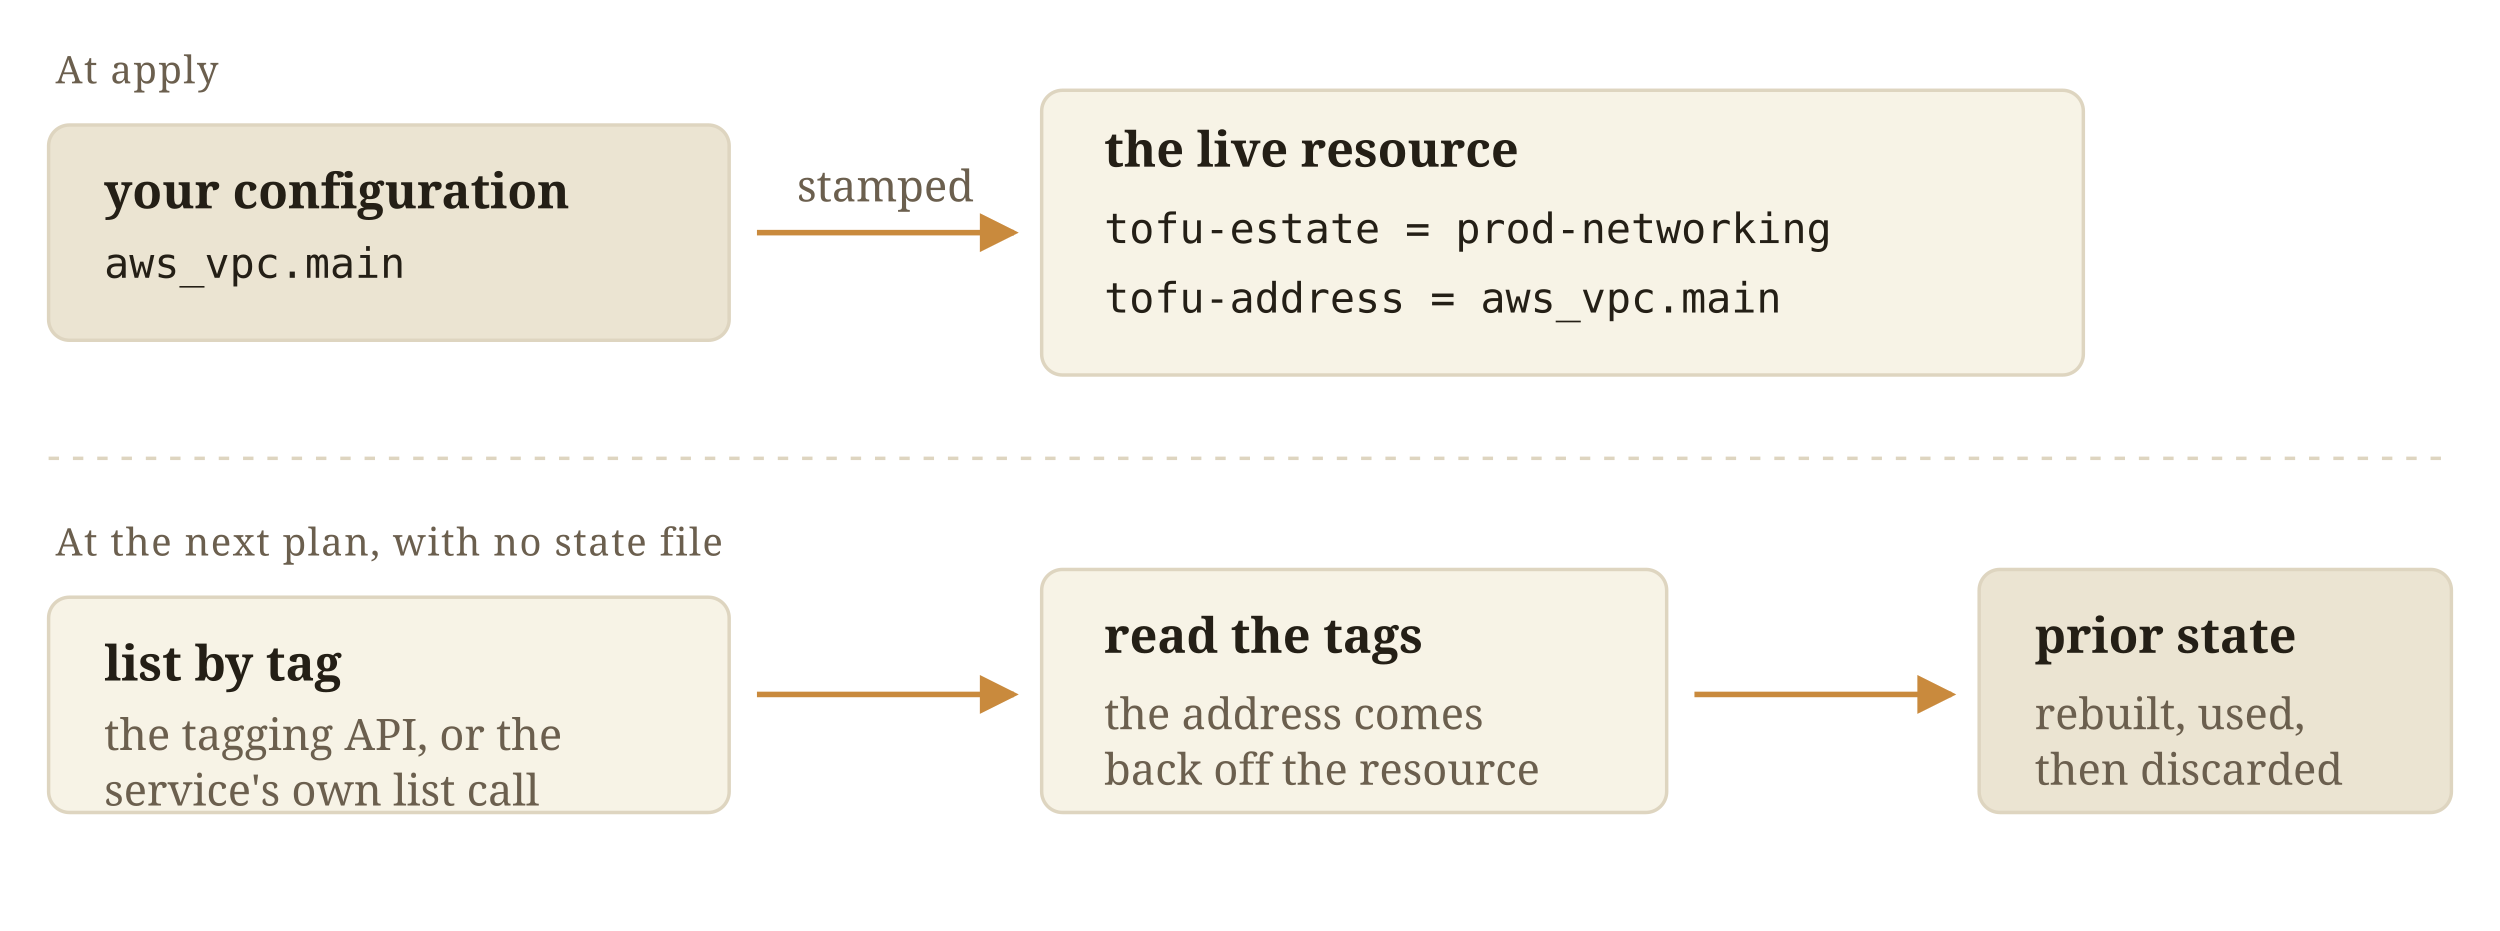
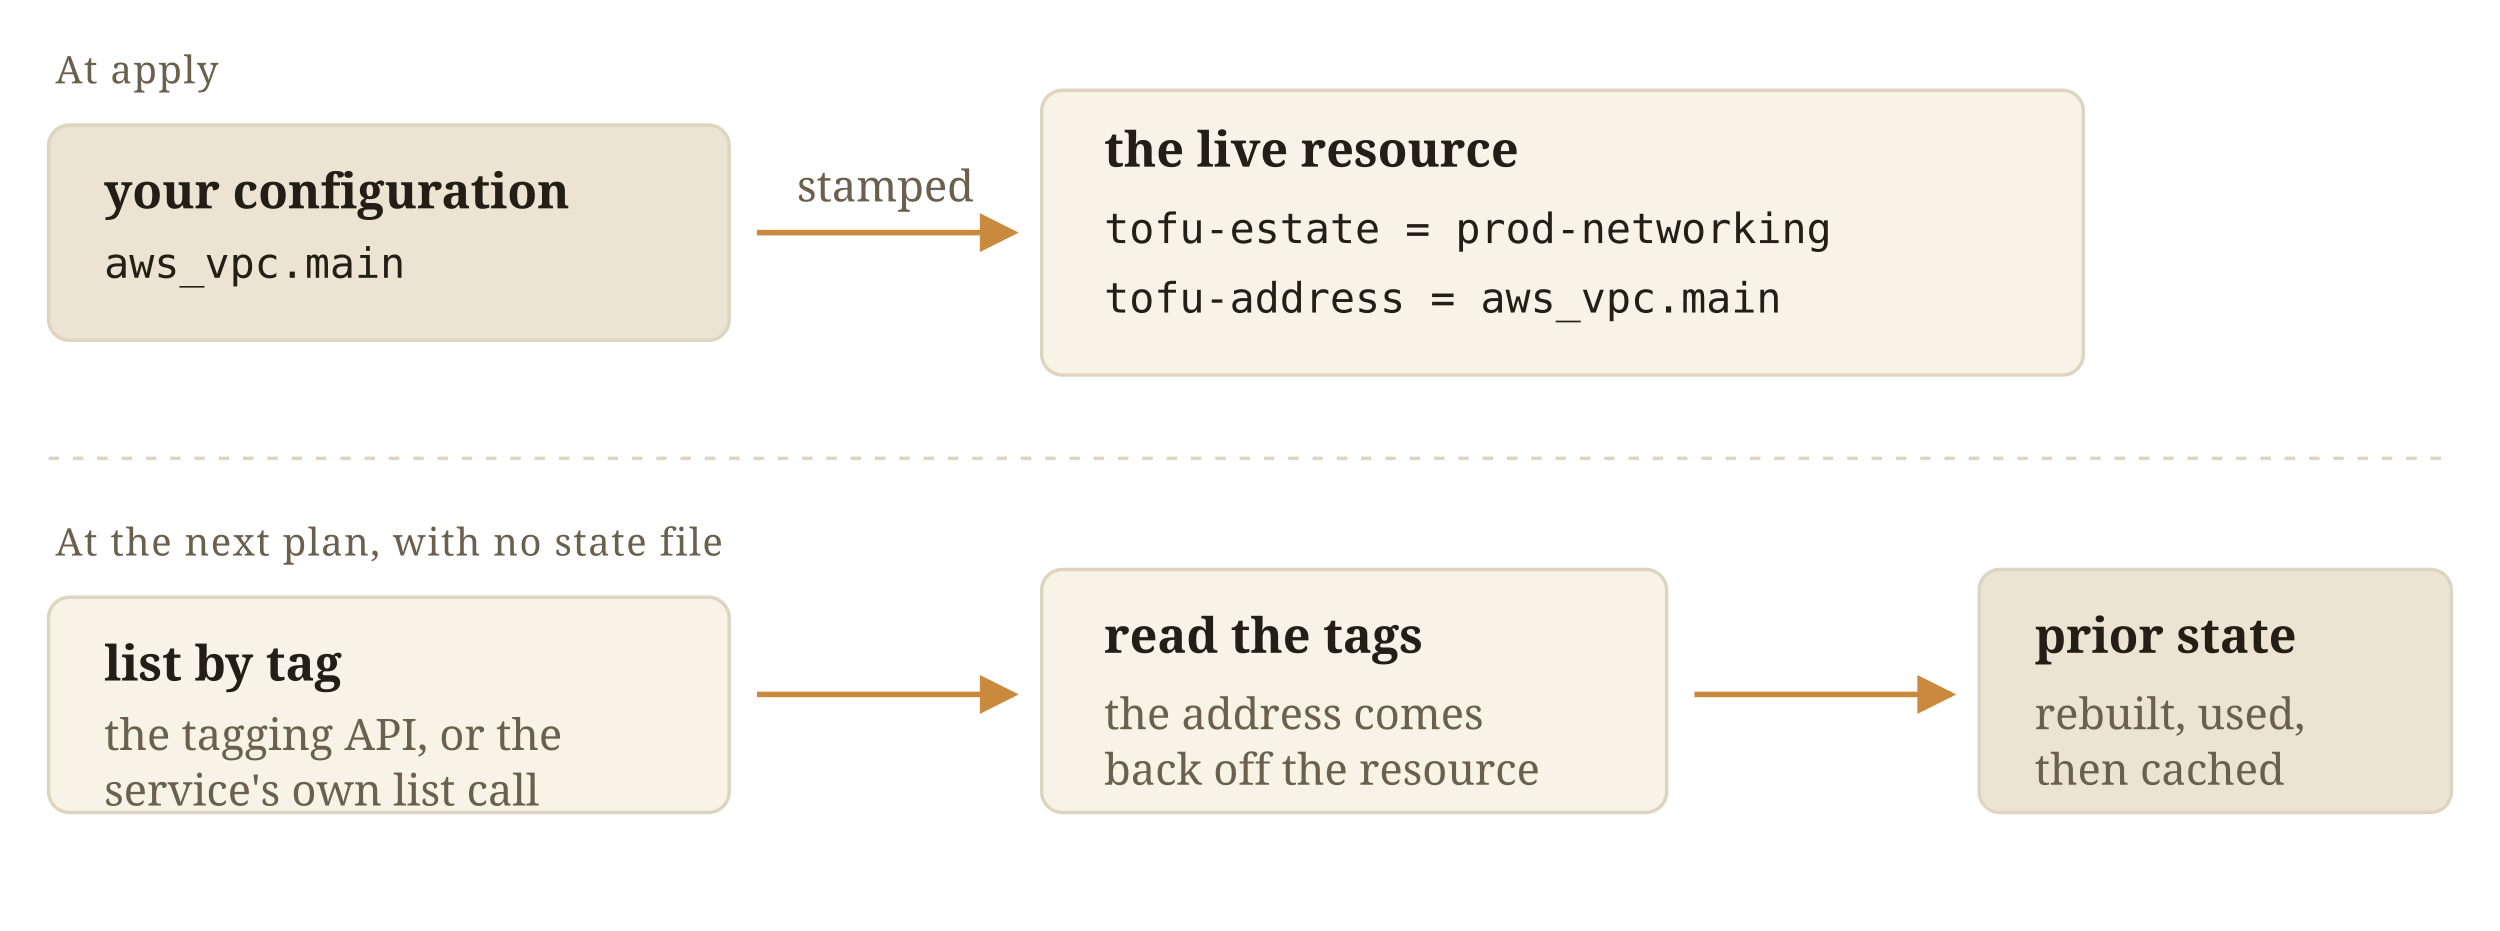
<svg xmlns="http://www.w3.org/2000/svg" viewBox="0 0 720 268" width="720" height="268" role="img" aria-labelledby="id-title id-desc">
  <style>
    .ink   { fill: #241f16; }
    .muted { fill: #6b5f4e; }
    .card  { fill: #f7f3e6; }
    .dim   { fill: #ebe4d2; }
    .rule  { stroke: #ded5c0; }
    .brass { stroke: #c98a3d; }
    text   { font-family: Georgia, "Iowan Old Style", serif; }
    .h    { font-size: 14px; font-weight: 700; }
    .l    { font-size: 12.5px; }
    .s    { font-size: 11px; letter-spacing: 0.04em; text-transform: uppercase; }
    .mono { font-family: ui-monospace, SFMono-Regular, Menlo, monospace; font-size: 12px; }
  </style>
  <defs>
    <marker id="b" viewBox="0 0 8 8" refX="7" refY="4" markerWidth="7" markerHeight="7" orient="auto-start-reverse">
      <path d="M 0 0 L 8 4 L 0 8 z" fill="#c98a3d" />
    </marker>
  </defs>
  <text x="16" y="24" class="s muted">At apply</text>
  <rect x="14" y="36" width="196" height="62" rx="6" class="dim" />
  <rect x="14" y="36" width="196" height="62" rx="6" fill="none" class="rule" />
  <text x="30" y="60" class="h ink">your configuration</text>
  <text x="30" y="80" class="mono ink">aws_vpc.main</text>
  <path d="M 218 67 H 292" class="brass" stroke-width="1.6" fill="none" marker-end="url(#b)" />
  <text x="255" y="58" class="l muted" text-anchor="middle">stamped</text>
  <rect x="300" y="26" width="300" height="82" rx="6" class="card" />
  <rect x="300" y="26" width="300" height="82" rx="6" fill="none" class="rule" />
  <text x="318" y="48" class="h ink">the live resource</text>
  <text x="318" y="70" class="mono ink">tofu-estate  = prod-networking</text>
  <text x="318" y="90" class="mono ink">tofu-address = aws_vpc.main</text>
  <line x1="14" y1="132" x2="706" y2="132" class="rule" stroke-dasharray="3 4" />
  <text x="16" y="160" class="s muted">At the next plan, with no state file</text>
  <rect x="14" y="172" width="196" height="62" rx="6" class="card" />
  <rect x="14" y="172" width="196" height="62" rx="6" fill="none" class="rule" />
  <text x="30" y="196" class="h ink">list by tag</text>
  <text x="30" y="216" class="l muted">the tagging API, or the</text>
  <text x="30" y="232" class="l muted">service's own list call</text>
  <path d="M 218 200 H 292" class="brass" stroke-width="1.6" fill="none" marker-end="url(#b)" />
  <rect x="300" y="164" width="180" height="70" rx="6" class="card" />
  <rect x="300" y="164" width="180" height="70" rx="6" fill="none" class="rule" />
  <text x="318" y="188" class="h ink">read the tags</text>
  <text x="318" y="210" class="l muted">the address comes</text>
  <text x="318" y="226" class="l muted">back off the resource</text>
  <path d="M 488 200 H 562" class="brass" stroke-width="1.6" fill="none" marker-end="url(#b)" />
  <rect x="570" y="164" width="136" height="70" rx="6" class="dim" />
  <rect x="570" y="164" width="136" height="70" rx="6" fill="none" class="rule" />
  <text x="586" y="188" class="h ink">prior state</text>
  <text x="586" y="210" class="l muted">rebuilt, used,</text>
-   <text x="586" y="226" class="l muted">then discarded</text>
+   <text x="586" y="226" class="l muted">then cached</text>
</svg>
